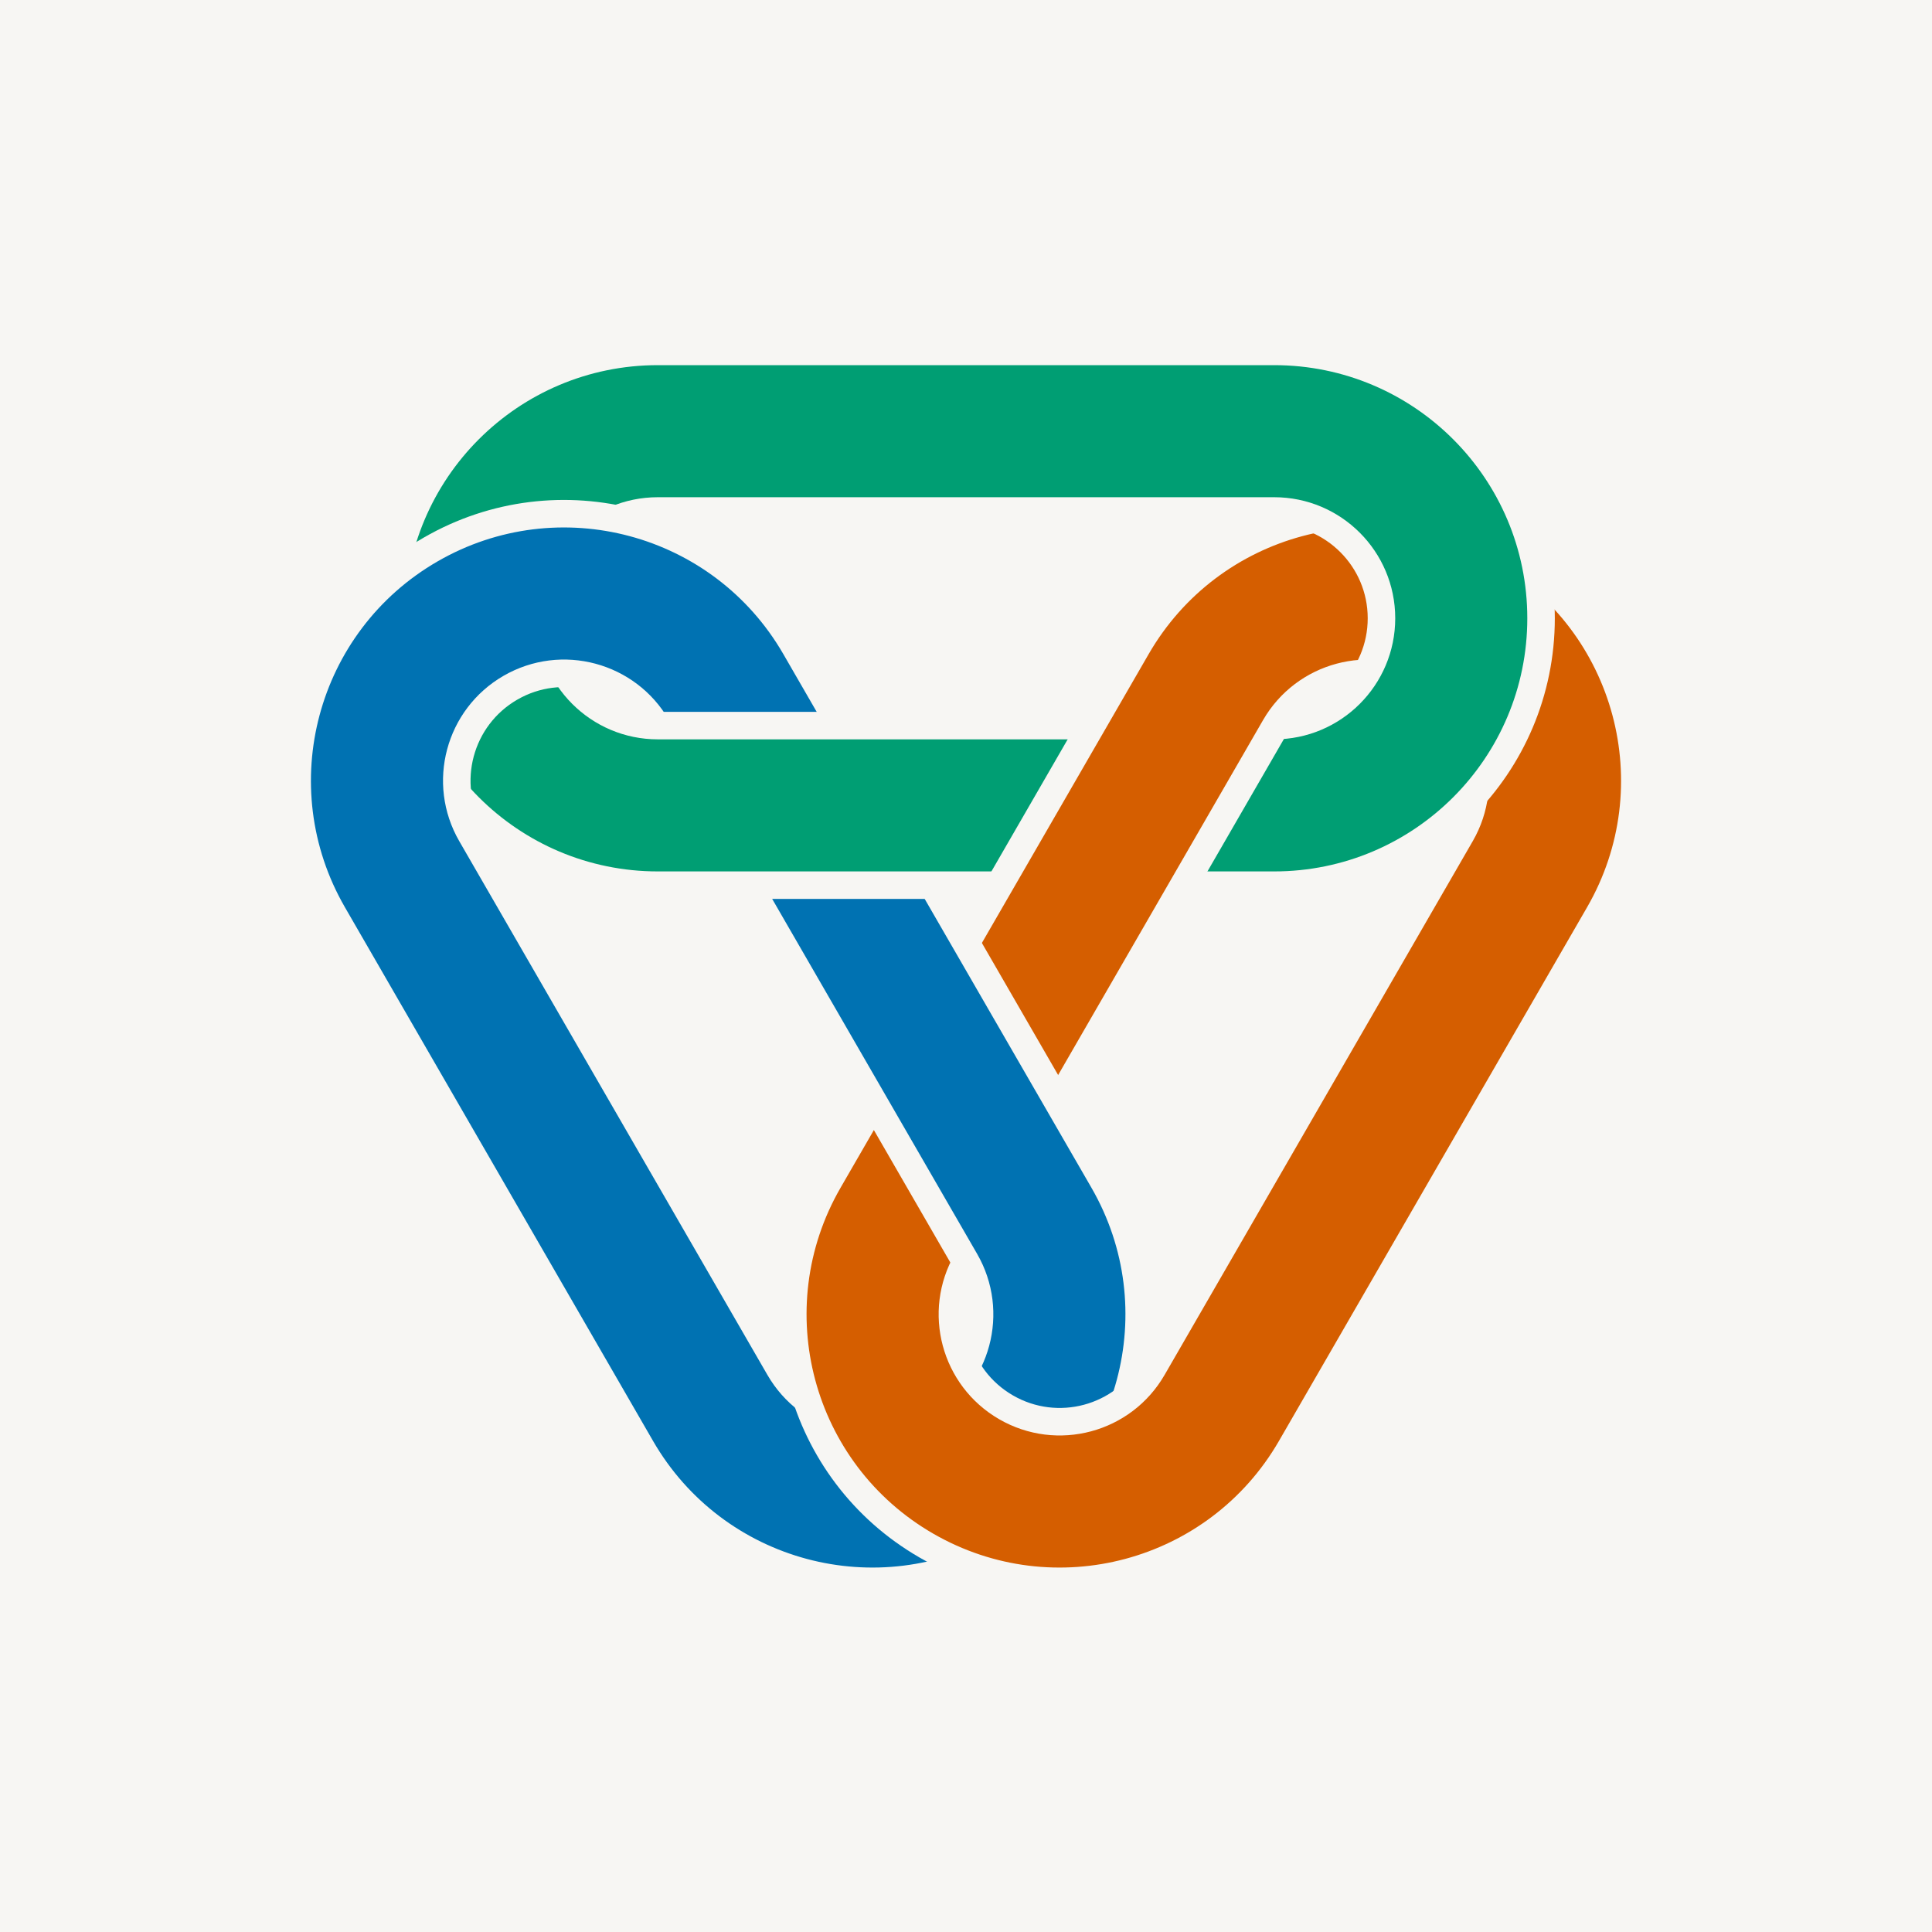
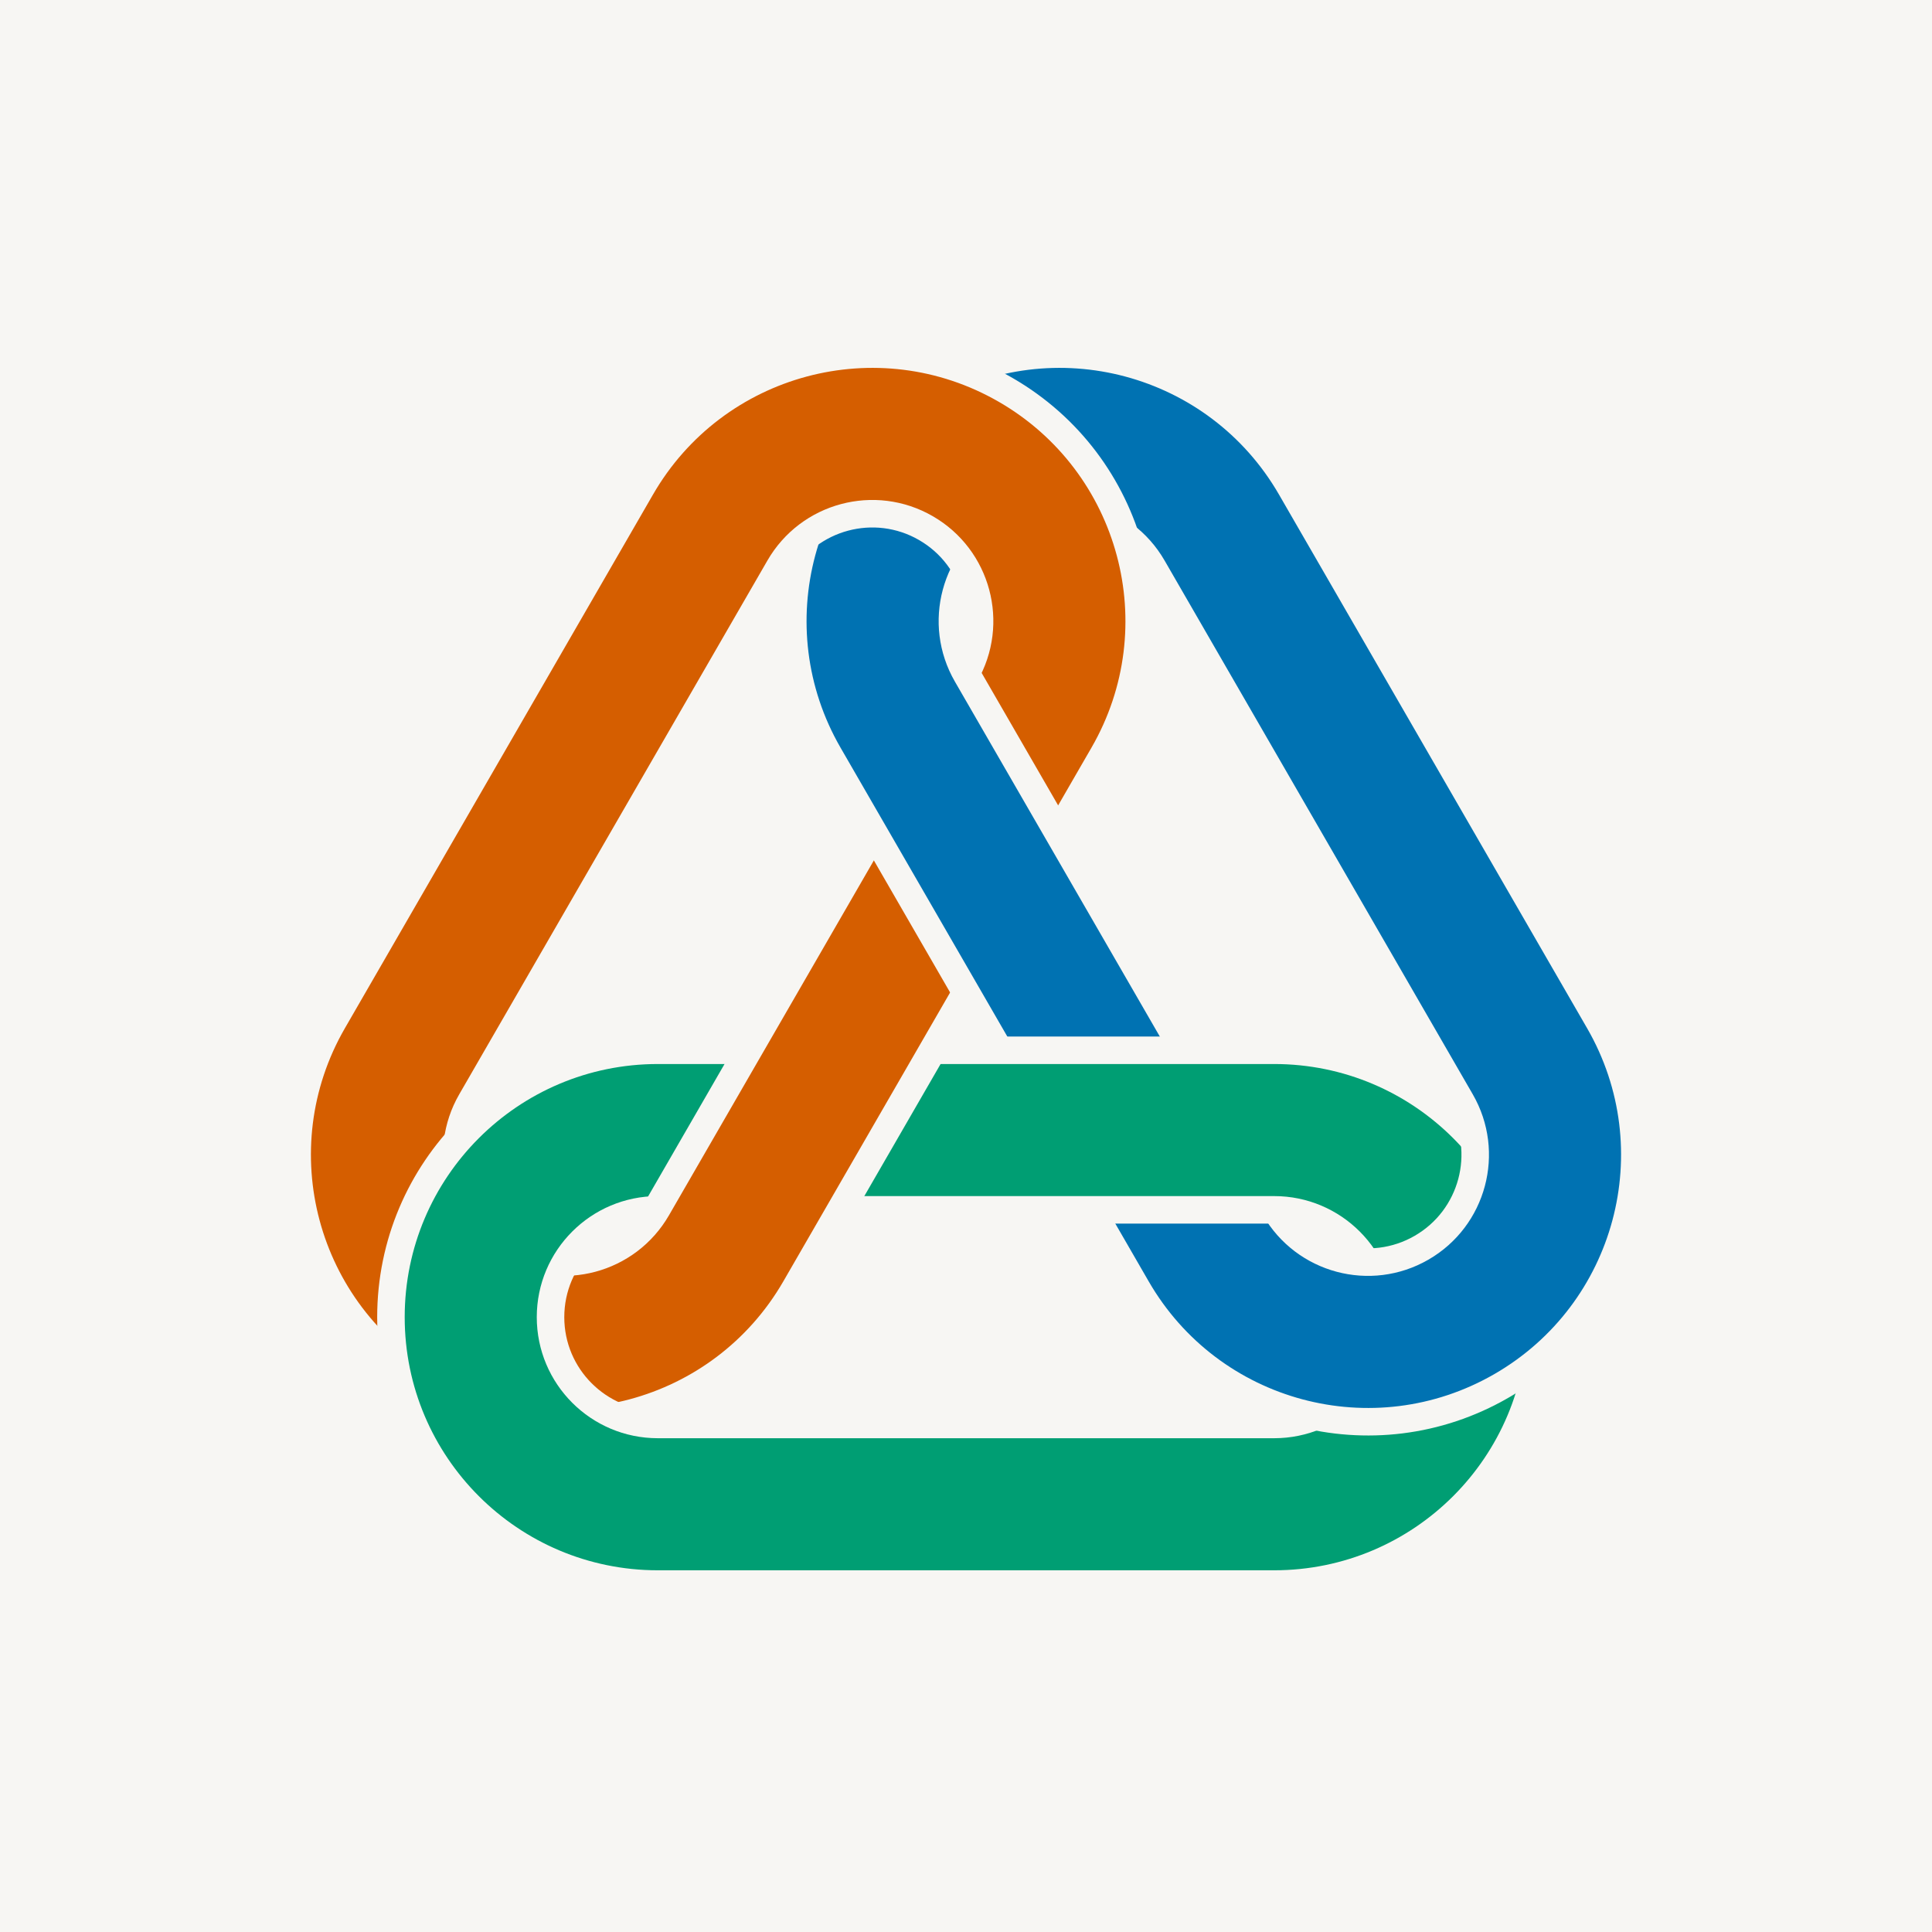
<svg xmlns="http://www.w3.org/2000/svg" width="1024" height="1024" viewBox="0 0 1024 1024" role="img" aria-label="Timed light app icon">
  <rect x="0" y="0" width="1024" height="1024" fill="#F7F6F3" />
-   <svg width="700" height="643.49" viewBox="64 79 384 353" role="img" aria-label="03-interlocking-lanes" x="162.0" y="190.255">
-     <g transform="translate(0.0 -18.4) scale(1.6)">
-       <defs>
-         <mask id="symbol-2-under-0" maskUnits="userSpaceOnUse" x="0" y="0" width="320" height="320">
-           <rect width="320" height="320" fill="white" />
-           <g clip-path="url(#symbol-2-crossing-0-inner)">
-             <path d="M104 62H216A46 46 0 0 1 262 108V108A46 46 0 0 1 216 154H104A46 46 0 0 1 58 108V108A46 46 0 0 1 104 62ZM104 86H216A22 22 0 0 1 238 108V108A22 22 0 0 1 216 130H104A22 22 0 0 1 82 108V108A22 22 0 0 1 104 86Z" fill="black" fill-rule="evenodd" stroke="black" stroke-width="10" stroke-linejoin="round" transform="rotate(120 160 160)" />
-           </g>
-           <g clip-path="url(#symbol-2-crossing-0-outer)">
-             <path d="M104 62H216A46 46 0 0 1 262 108V108A46 46 0 0 1 216 154H104A46 46 0 0 1 58 108V108A46 46 0 0 1 104 62ZM104 86H216A22 22 0 0 1 238 108V108A22 22 0 0 1 216 130H104A22 22 0 0 1 82 108V108A22 22 0 0 1 104 86Z" fill="black" fill-rule="evenodd" stroke="black" stroke-width="10" stroke-linejoin="round" transform="rotate(240 160 160)" />
-           </g>
-         </mask>
-         <clipPath id="symbol-2-crossing-0-inner" clipPathUnits="userSpaceOnUse">
-           <polygon points="-29.411,-307.992 470.591,558.032 37.58,808.033 -462.423,-57.99" />
-         </clipPath>
-         <clipPath id="symbol-2-crossing-0-outer" clipPathUnits="userSpaceOnUse">
-           <polygon points="349.411,-307.992 -150.591,558.032 -583.603,308.03 -83.6,-557.993" />
-         </clipPath>
-         <mask id="symbol-2-under-1" maskUnits="userSpaceOnUse" x="0" y="0" width="320" height="320">
-           <rect width="320" height="320" fill="white" />
-           <g clip-path="url(#symbol-2-crossing-1-inner)">
-             <path d="M104 62H216A46 46 0 0 1 262 108V108A46 46 0 0 1 216 154H104A46 46 0 0 1 58 108V108A46 46 0 0 1 104 62ZM104 86H216A22 22 0 0 1 238 108V108A22 22 0 0 1 216 130H104A22 22 0 0 1 82 108V108A22 22 0 0 1 104 86Z" fill="black" fill-rule="evenodd" stroke="black" stroke-width="10" stroke-linejoin="round" transform="rotate(240 160 160)" />
-           </g>
-           <g clip-path="url(#symbol-2-crossing-1-outer)">
-             <path d="M104 62H216A46 46 0 0 1 262 108V108A46 46 0 0 1 216 154H104A46 46 0 0 1 58 108V108A46 46 0 0 1 104 62ZM104 86H216A22 22 0 0 1 238 108V108A22 22 0 0 1 216 130H104A22 22 0 0 1 82 108V108A22 22 0 0 1 104 86Z" fill="black" fill-rule="evenodd" stroke="black" stroke-width="10" stroke-linejoin="round" transform="rotate(0 160 160)" />
-           </g>
-         </mask>
-         <clipPath id="symbol-2-crossing-1-inner" clipPathUnits="userSpaceOnUse">
-           <polygon points="660.0,229.96 -340.0,229.96 -340.0,-270.04 660.0,-270.04" />
-         </clipPath>
-         <clipPath id="symbol-2-crossing-1-outer" clipPathUnits="userSpaceOnUse">
-           <polygon points="470.591,558.032 -29.411,-307.992 403.6,-557.993 903.603,308.03" />
-         </clipPath>
-         <mask id="symbol-2-under-2" maskUnits="userSpaceOnUse" x="0" y="0" width="320" height="320">
-           <rect width="320" height="320" fill="white" />
-           <g clip-path="url(#symbol-2-crossing-2-inner)">
-             <path d="M104 62H216A46 46 0 0 1 262 108V108A46 46 0 0 1 216 154H104A46 46 0 0 1 58 108V108A46 46 0 0 1 104 62ZM104 86H216A22 22 0 0 1 238 108V108A22 22 0 0 1 216 130H104A22 22 0 0 1 82 108V108A22 22 0 0 1 104 86Z" fill="black" fill-rule="evenodd" stroke="black" stroke-width="10" stroke-linejoin="round" transform="rotate(0 160 160)" />
-           </g>
-           <g clip-path="url(#symbol-2-crossing-2-outer)">
-             <path d="M104 62H216A46 46 0 0 1 262 108V108A46 46 0 0 1 216 154H104A46 46 0 0 1 58 108V108A46 46 0 0 1 104 62ZM104 86H216A22 22 0 0 1 238 108V108A22 22 0 0 1 216 130H104A22 22 0 0 1 82 108V108A22 22 0 0 1 104 86Z" fill="black" fill-rule="evenodd" stroke="black" stroke-width="10" stroke-linejoin="round" transform="rotate(120 160 160)" />
-           </g>
-         </mask>
-         <clipPath id="symbol-2-crossing-2-inner" clipPathUnits="userSpaceOnUse">
-           <polygon points="-150.591,558.032 349.411,-307.992 782.423,-57.99 282.42,808.033" />
-         </clipPath>
-         <clipPath id="symbol-2-crossing-2-outer" clipPathUnits="userSpaceOnUse">
-           <polygon points="-340.0,229.96 660.0,229.96 660.0,729.96 -340.0,729.96" />
-         </clipPath>
-       </defs>
-       <g mask="url(#symbol-2-under-0)">
-         <path d="M104 62H216A46 46 0 0 1 262 108V108A46 46 0 0 1 216 154H104A46 46 0 0 1 58 108V108A46 46 0 0 1 104 62ZM104 86H216A22 22 0 0 1 238 108V108A22 22 0 0 1 216 130H104A22 22 0 0 1 82 108V108A22 22 0 0 1 104 86Z" fill="#009E73" fill-rule="evenodd" transform="rotate(0 160 160)" />
-       </g>
-       <g mask="url(#symbol-2-under-1)">
-         <path d="M104 62H216A46 46 0 0 1 262 108V108A46 46 0 0 1 216 154H104A46 46 0 0 1 58 108V108A46 46 0 0 1 104 62ZM104 86H216A22 22 0 0 1 238 108V108A22 22 0 0 1 216 130H104A22 22 0 0 1 82 108V108A22 22 0 0 1 104 86Z" fill="#D55E00" fill-rule="evenodd" transform="rotate(120 160 160)" />
-       </g>
-       <g mask="url(#symbol-2-under-2)">
-         <path d="M104 62H216A46 46 0 0 1 262 108V108A46 46 0 0 1 216 154H104A46 46 0 0 1 58 108V108A46 46 0 0 1 104 62ZM104 86H216A22 22 0 0 1 238 108V108A22 22 0 0 1 216 130H104A22 22 0 0 1 82 108V108A22 22 0 0 1 104 86Z" fill="#0072B2" fill-rule="evenodd" transform="rotate(240 160 160)" />
+   <svg width="700" height="643.49" viewBox="64 79 384 353" role="img" aria-label="03-interlocking-lanes" data-brand-orientation="180-clockwise" x="162.0" y="190.255">
+     <g transform="rotate(180 256 256)">
+       <g transform="translate(0.0 -18.4) scale(1.6)">
+         <defs>
+           <mask id="symbol-2-under-0" maskUnits="userSpaceOnUse" x="0" y="0" width="320" height="320">
+             <rect width="320" height="320" fill="white" />
+             <g clip-path="url(#symbol-2-crossing-0-inner)">
+               <path d="M104 62H216A46 46 0 0 1 262 108V108A46 46 0 0 1 216 154H104A46 46 0 0 1 58 108V108A46 46 0 0 1 104 62ZM104 86H216A22 22 0 0 1 238 108V108A22 22 0 0 1 216 130H104A22 22 0 0 1 82 108V108A22 22 0 0 1 104 86Z" fill="black" fill-rule="evenodd" stroke="black" stroke-width="10" stroke-linejoin="round" transform="rotate(120 160 160)" />
+             </g>
+             <g clip-path="url(#symbol-2-crossing-0-outer)">
+               <path d="M104 62H216A46 46 0 0 1 262 108V108A46 46 0 0 1 216 154H104A46 46 0 0 1 58 108V108A46 46 0 0 1 104 62ZM104 86H216A22 22 0 0 1 238 108V108A22 22 0 0 1 216 130H104A22 22 0 0 1 82 108V108A22 22 0 0 1 104 86Z" fill="black" fill-rule="evenodd" stroke="black" stroke-width="10" stroke-linejoin="round" transform="rotate(240 160 160)" />
+             </g>
+           </mask>
+           <clipPath id="symbol-2-crossing-0-inner" clipPathUnits="userSpaceOnUse">
+             <polygon points="-29.411,-307.992 470.591,558.032 37.58,808.033 -462.423,-57.99" />
+           </clipPath>
+           <clipPath id="symbol-2-crossing-0-outer" clipPathUnits="userSpaceOnUse">
+             <polygon points="349.411,-307.992 -150.591,558.032 -583.603,308.03 -83.6,-557.993" />
+           </clipPath>
+           <mask id="symbol-2-under-1" maskUnits="userSpaceOnUse" x="0" y="0" width="320" height="320">
+             <rect width="320" height="320" fill="white" />
+             <g clip-path="url(#symbol-2-crossing-1-inner)">
+               <path d="M104 62H216A46 46 0 0 1 262 108V108A46 46 0 0 1 216 154H104A46 46 0 0 1 58 108V108A46 46 0 0 1 104 62ZM104 86H216A22 22 0 0 1 238 108V108A22 22 0 0 1 216 130H104A22 22 0 0 1 82 108V108A22 22 0 0 1 104 86Z" fill="black" fill-rule="evenodd" stroke="black" stroke-width="10" stroke-linejoin="round" transform="rotate(240 160 160)" />
+             </g>
+             <g clip-path="url(#symbol-2-crossing-1-outer)">
+               <path d="M104 62H216A46 46 0 0 1 262 108V108A46 46 0 0 1 216 154H104A46 46 0 0 1 58 108V108A46 46 0 0 1 104 62ZM104 86H216A22 22 0 0 1 238 108V108A22 22 0 0 1 216 130H104A22 22 0 0 1 82 108V108A22 22 0 0 1 104 86Z" fill="black" fill-rule="evenodd" stroke="black" stroke-width="10" stroke-linejoin="round" transform="rotate(0 160 160)" />
+             </g>
+           </mask>
+           <clipPath id="symbol-2-crossing-1-inner" clipPathUnits="userSpaceOnUse">
+             <polygon points="660.0,229.96 -340.0,229.96 -340.0,-270.04 660.0,-270.04" />
+           </clipPath>
+           <clipPath id="symbol-2-crossing-1-outer" clipPathUnits="userSpaceOnUse">
+             <polygon points="470.591,558.032 -29.411,-307.992 403.6,-557.993 903.603,308.03" />
+           </clipPath>
+           <mask id="symbol-2-under-2" maskUnits="userSpaceOnUse" x="0" y="0" width="320" height="320">
+             <rect width="320" height="320" fill="white" />
+             <g clip-path="url(#symbol-2-crossing-2-inner)">
+               <path d="M104 62H216A46 46 0 0 1 262 108V108A46 46 0 0 1 216 154H104A46 46 0 0 1 58 108V108A46 46 0 0 1 104 62ZM104 86H216A22 22 0 0 1 238 108V108A22 22 0 0 1 216 130H104A22 22 0 0 1 82 108V108A22 22 0 0 1 104 86Z" fill="black" fill-rule="evenodd" stroke="black" stroke-width="10" stroke-linejoin="round" transform="rotate(0 160 160)" />
+             </g>
+             <g clip-path="url(#symbol-2-crossing-2-outer)">
+               <path d="M104 62H216A46 46 0 0 1 262 108V108A46 46 0 0 1 216 154H104A46 46 0 0 1 58 108V108A46 46 0 0 1 104 62ZM104 86H216A22 22 0 0 1 238 108V108A22 22 0 0 1 216 130H104A22 22 0 0 1 82 108V108A22 22 0 0 1 104 86Z" fill="black" fill-rule="evenodd" stroke="black" stroke-width="10" stroke-linejoin="round" transform="rotate(120 160 160)" />
+             </g>
+           </mask>
+           <clipPath id="symbol-2-crossing-2-inner" clipPathUnits="userSpaceOnUse">
+             <polygon points="-150.591,558.032 349.411,-307.992 782.423,-57.99 282.42,808.033" />
+           </clipPath>
+           <clipPath id="symbol-2-crossing-2-outer" clipPathUnits="userSpaceOnUse">
+             <polygon points="-340.0,229.96 660.0,229.96 660.0,729.96 -340.0,729.96" />
+           </clipPath>
+         </defs>
+         <g mask="url(#symbol-2-under-0)">
+           <path d="M104 62H216A46 46 0 0 1 262 108V108A46 46 0 0 1 216 154H104A46 46 0 0 1 58 108V108A46 46 0 0 1 104 62ZM104 86H216A22 22 0 0 1 238 108V108A22 22 0 0 1 216 130H104A22 22 0 0 1 82 108V108A22 22 0 0 1 104 86Z" fill="#009E73" fill-rule="evenodd" transform="rotate(0 160 160)" />
+         </g>
+         <g mask="url(#symbol-2-under-1)">
+           <path d="M104 62H216A46 46 0 0 1 262 108V108A46 46 0 0 1 216 154H104A46 46 0 0 1 58 108V108A46 46 0 0 1 104 62ZM104 86H216A22 22 0 0 1 238 108V108A22 22 0 0 1 216 130H104A22 22 0 0 1 82 108V108A22 22 0 0 1 104 86Z" fill="#D55E00" fill-rule="evenodd" transform="rotate(120 160 160)" />
+         </g>
+         <g mask="url(#symbol-2-under-2)">
+           <path d="M104 62H216A46 46 0 0 1 262 108V108A46 46 0 0 1 216 154H104A46 46 0 0 1 58 108V108A46 46 0 0 1 104 62ZM104 86H216A22 22 0 0 1 238 108V108A22 22 0 0 1 216 130H104A22 22 0 0 1 82 108V108A22 22 0 0 1 104 86Z" fill="#0072B2" fill-rule="evenodd" transform="rotate(240 160 160)" />
+         </g>
      </g>
    </g>
  </svg>
</svg>
